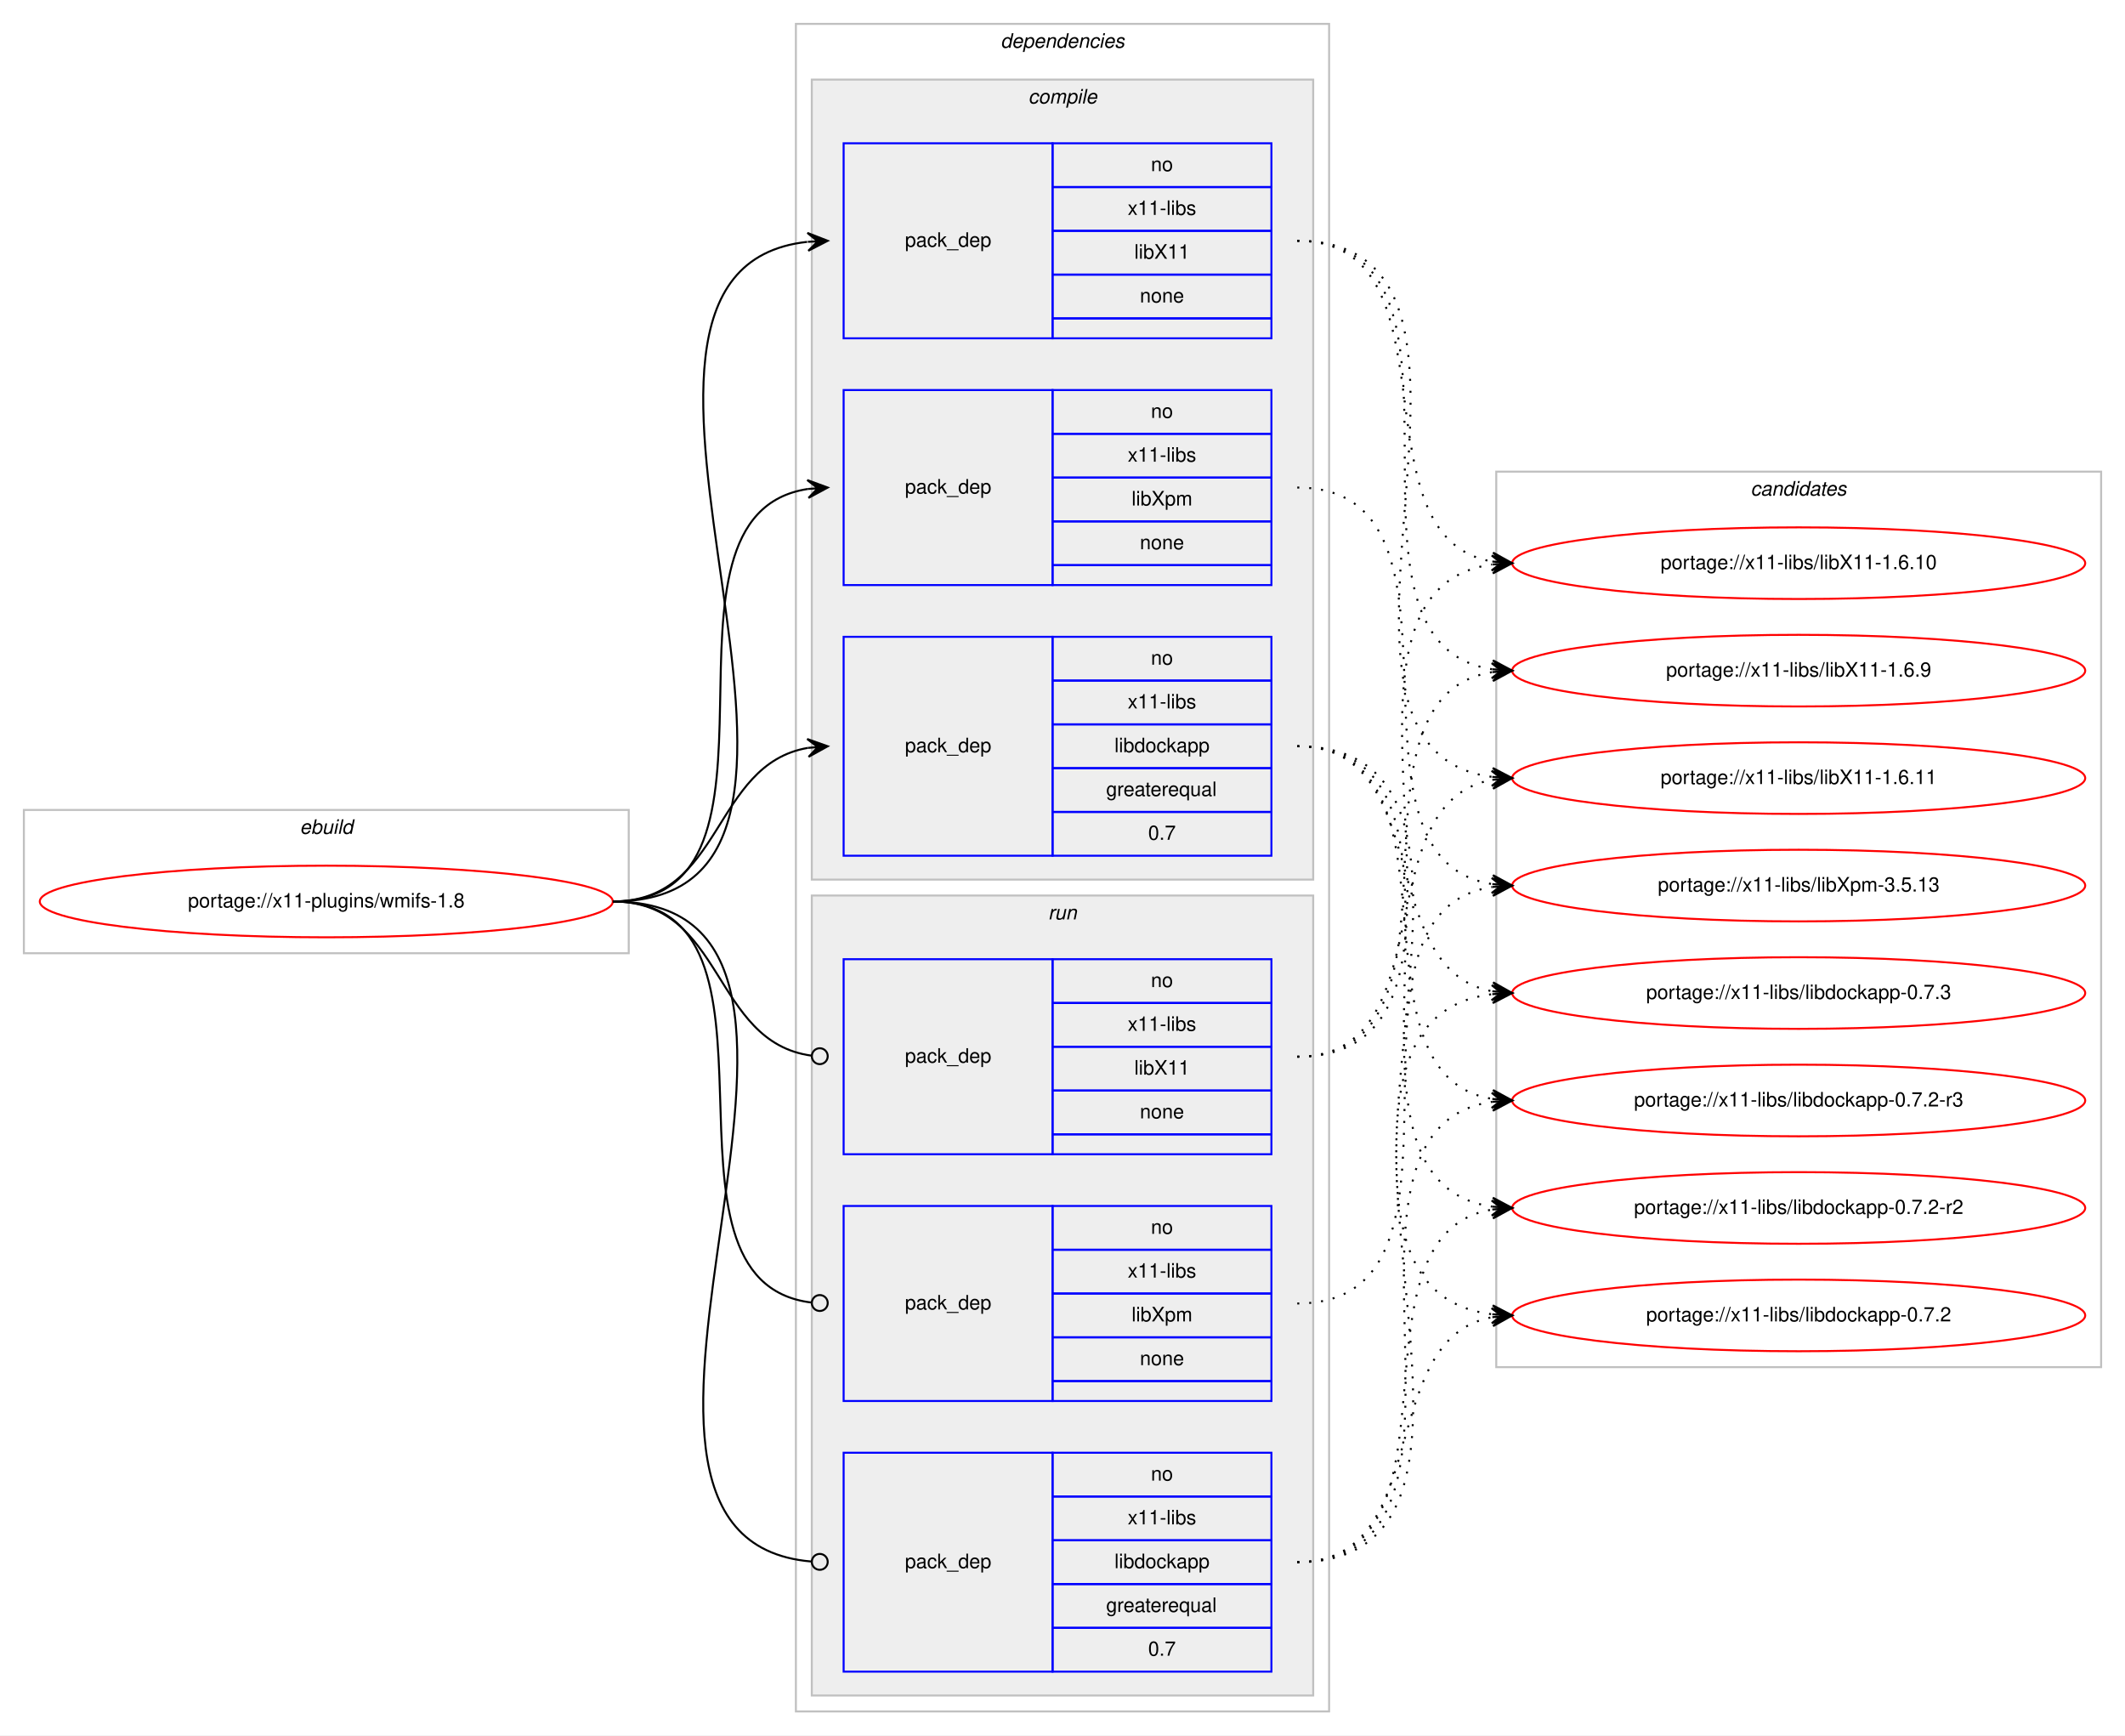
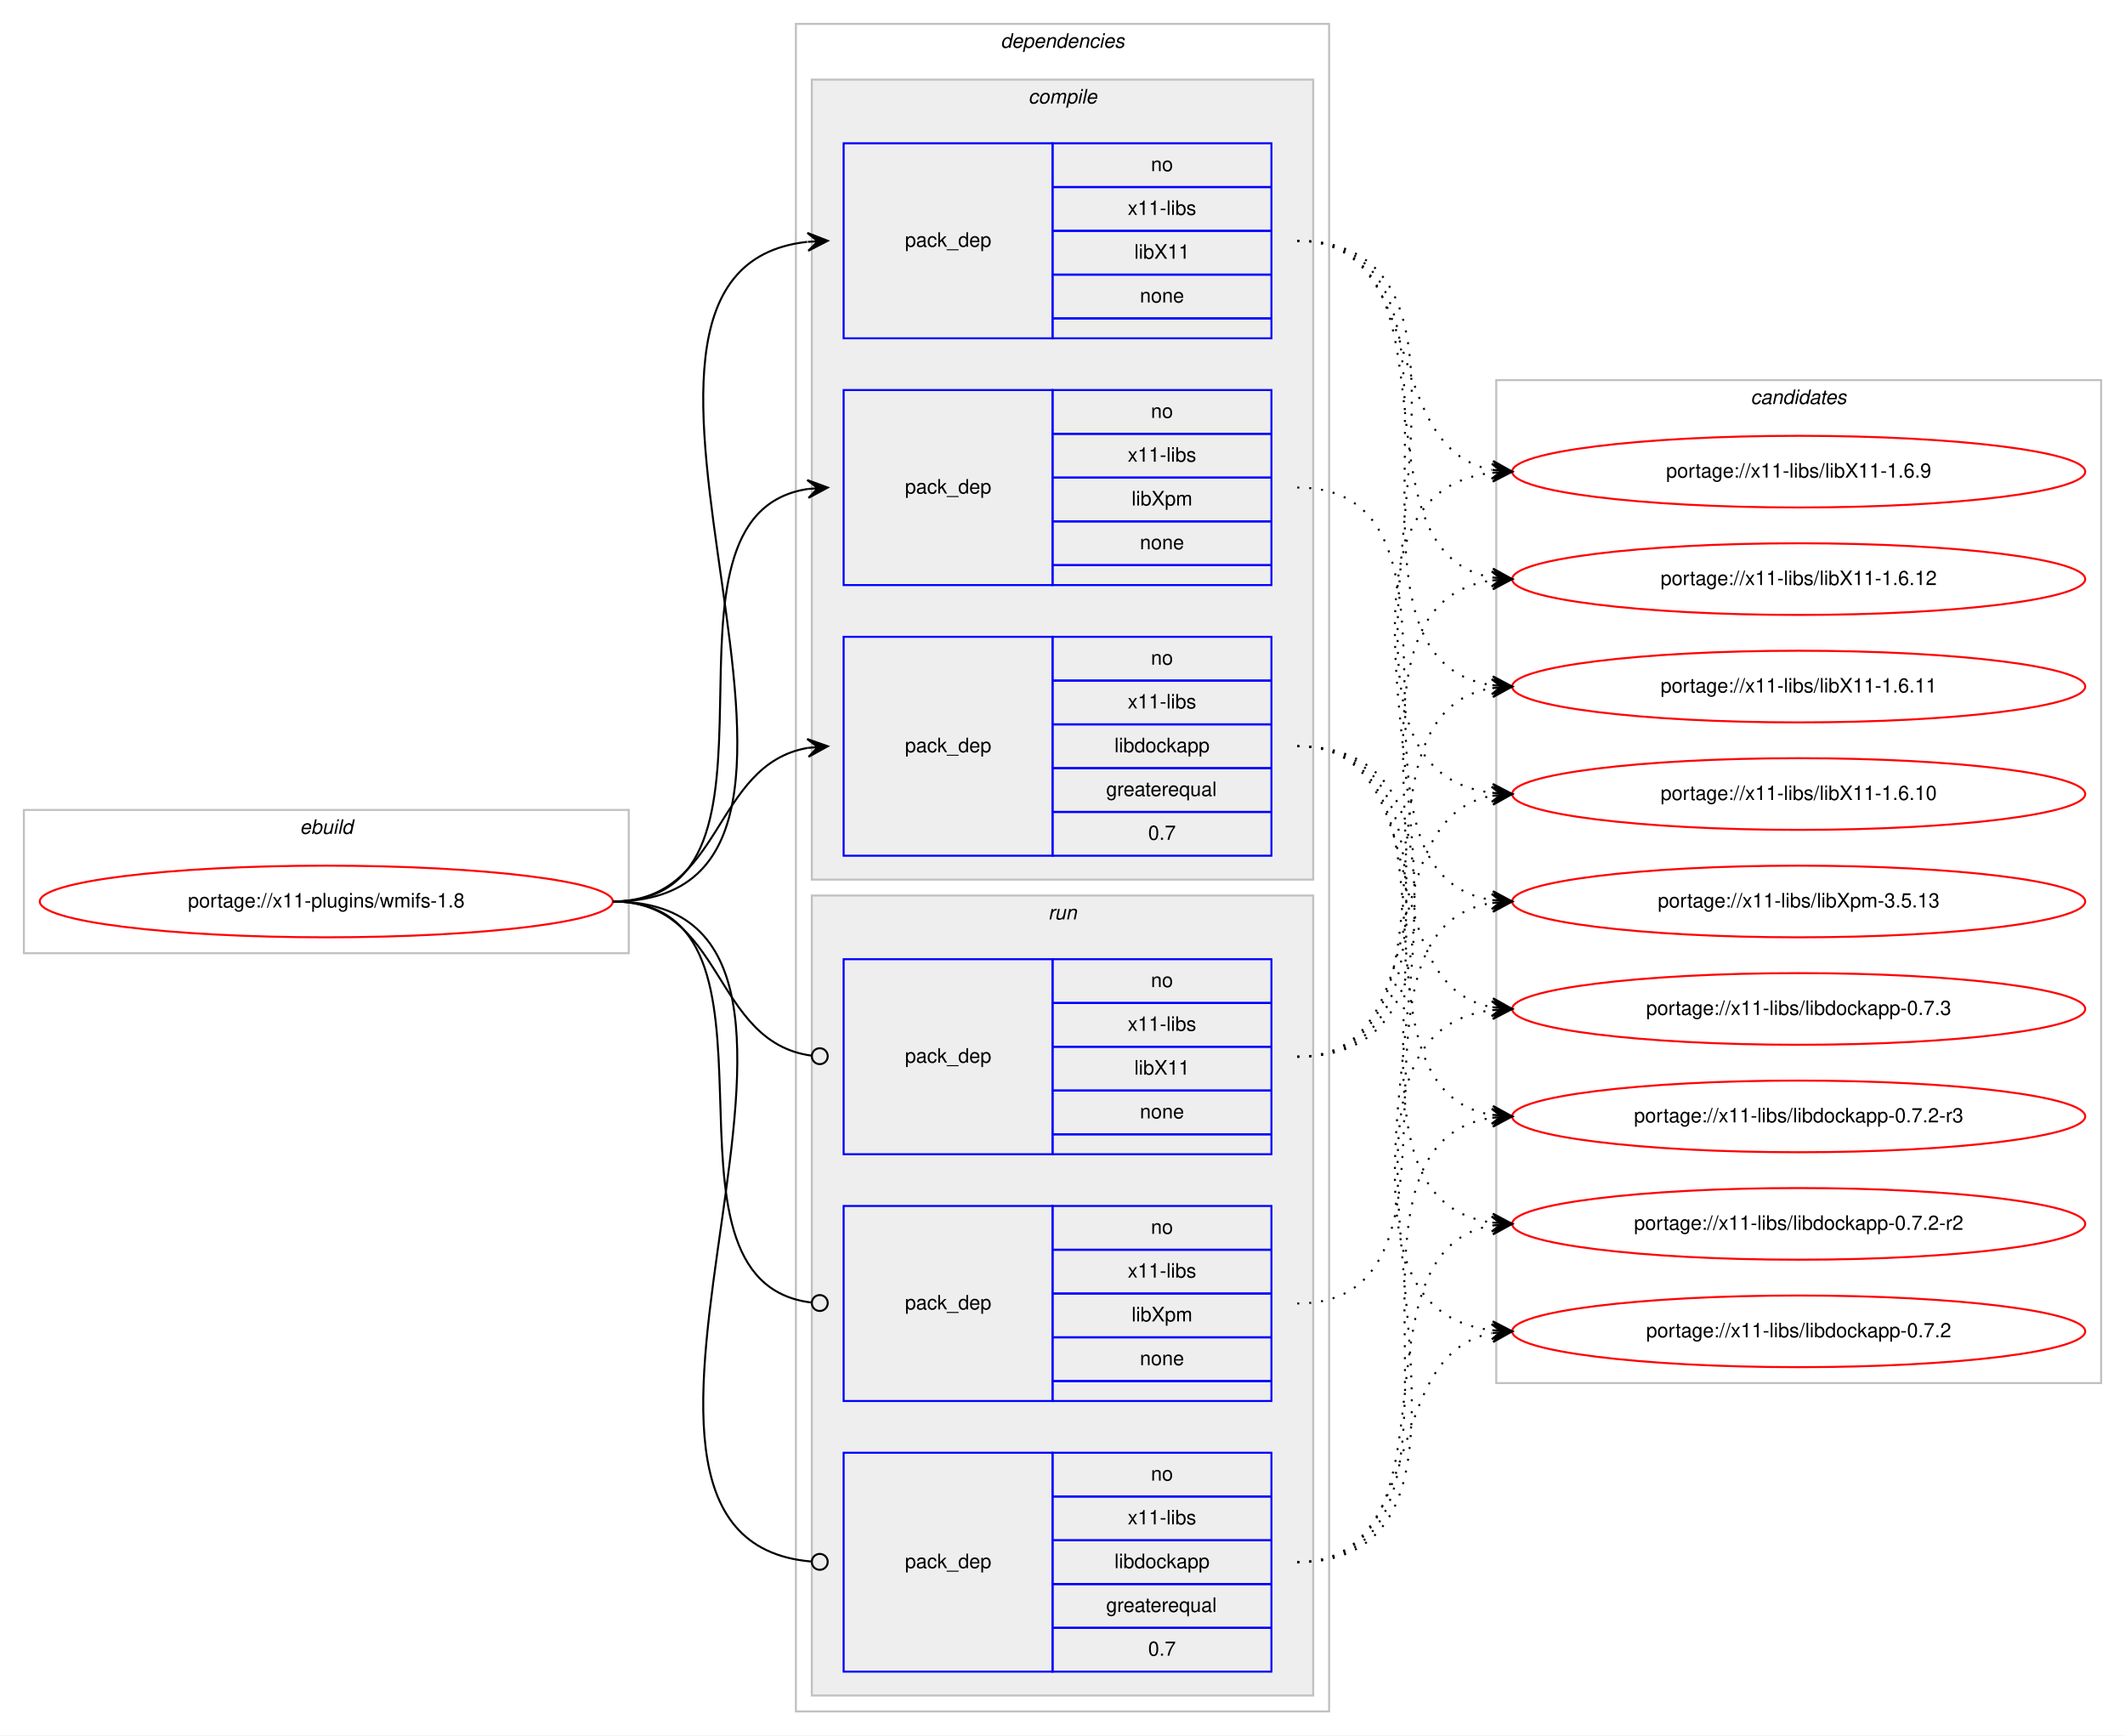
<svg xmlns="http://www.w3.org/2000/svg" xmlns:xlink="http://www.w3.org/1999/xlink" width="1068pt" height="872pt" viewBox="0.00 0.00 1068.00 872.00">
  <g id="graph0" class="graph" transform="scale(1 1) rotate(0) translate(4 868)">
    <polygon fill="#ffffff" stroke="transparent" points="-4,4 -4,-868 1064,-868 1064,4 -4,4" />
    <g id="clust1" class="cluster">
      <polygon fill="none" stroke="#c0c0c0" points="8,-389 8,-461 312,-461 312,-389 8,-389" />
      <text text-anchor="start" x="146.663" y="-449" font-family="Helvetica,sans-Serif" font-style="italic" font-size="10.00" fill="#000000">ebuild</text>
    </g>
    <g id="clust2" class="cluster">
      <polygon fill="none" stroke="#c0c0c0" points="396,-8 396,-856 664,-856 664,-8 396,-8" />
      <text text-anchor="start" x="498.875" y="-844" font-family="Helvetica,sans-Serif" font-style="italic" font-size="10.00" fill="#000000">dependencies</text>
    </g>
    <g id="clust3" class="cluster">
      <polygon fill="#eeeeee" stroke="#c0c0c0" points="404,-426 404,-828 656,-828 656,-426 404,-426" />
      <text text-anchor="start" x="512.778" y="-816" font-family="Helvetica,sans-Serif" font-style="italic" font-size="10.00" fill="#000000">compile</text>
    </g>
    <g id="clust8" class="cluster">
      <polygon fill="#eeeeee" stroke="#c0c0c0" points="404,-16 404,-418 656,-418 656,-16 404,-16" />
      <text text-anchor="start" x="522.777" y="-406" font-family="Helvetica,sans-Serif" font-style="italic" font-size="10.00" fill="#000000">run</text>
    </g>
    <g id="clust12" class="cluster">
-       <polygon fill="none" stroke="#c0c0c0" points="748,-181 748,-631 1052,-631 1052,-181 748,-181" />
-       <text text-anchor="start" x="875.824" y="-619" font-family="Helvetica,sans-Serif" font-style="italic" font-size="10.00" fill="#000000">candidates</text>
+       <polygon fill="none" stroke="#c0c0c0" points="748,-173 748,-677 1052,-677 1052,-173 748,-173" />
+       <text text-anchor="start" x="875.824" y="-665" font-family="Helvetica,sans-Serif" font-style="italic" font-size="10.00" fill="#000000">candidates</text>
    </g>
    <g id="node1" class="node">
      <g id="a_node1">
        <a xlink:href="../x11-plugins/wmifs-1.8.svg" xlink:title="portage://x11-plugins/wmifs-1.8">
          <ellipse fill="none" stroke="#ff0000" cx="160" cy="-415" rx="144" ry="18" />
          <text text-anchor="middle" x="160" y="-412" font-family="Helvetica,sans-Serif" font-size="10.00" fill="#000000">portage://x11-plugins/wmifs-1.8</text>
        </a>
      </g>
    </g>
    <g id="node2" class="node">
      <polygon fill="none" stroke="#0000ff" points="420,-698 420,-796 525,-796 525,-698 420,-698" />
      <text text-anchor="start" x="450.823" y="-744" font-family="Helvetica,sans-Serif" font-size="10.00" fill="#000000">pack_dep</text>
      <polygon fill="none" stroke="#0000ff" points="525,-774 525,-796 635,-796 635,-774 525,-774" />
      <text text-anchor="start" x="574.441" y="-782" font-family="Helvetica,sans-Serif" font-size="10.00" fill="#000000">no</text>
      <polygon fill="none" stroke="#0000ff" points="525,-752 525,-774 635,-774 635,-752 525,-752" />
      <text text-anchor="start" x="562.778" y="-760" font-family="Helvetica,sans-Serif" font-size="10.00" fill="#000000">x11-libs</text>
      <polygon fill="none" stroke="#0000ff" points="525,-730 525,-752 635,-752 635,-730 525,-730" />
      <text text-anchor="start" x="566.108" y="-738" font-family="Helvetica,sans-Serif" font-size="10.00" fill="#000000">libX11</text>
      <polygon fill="none" stroke="#0000ff" points="525,-708 525,-730 635,-730 635,-708 525,-708" />
      <text text-anchor="start" x="568.882" y="-716" font-family="Helvetica,sans-Serif" font-size="10.00" fill="#000000">none</text>
      <polygon fill="none" stroke="#0000ff" points="525,-698 525,-708 635,-708 635,-698 525,-698" />
    </g>
    <g id="edge1" class="edge">
      <path fill="none" stroke="#000000" d="M304,-415C455.53,-415 266.122,-731.62 401.67,-746.461" />
      <polygon fill="#000000" stroke="#000000" points="412,-747 401.779,-750.973 407.007,-746.74 402.014,-746.479 402.014,-746.479 402.014,-746.479 407.007,-746.74 402.248,-741.985 412,-747 412,-747" />
    </g>
    <g id="node3" class="node">
      <polygon fill="none" stroke="#0000ff" points="420,-574 420,-672 525,-672 525,-574 420,-574" />
      <text text-anchor="start" x="450.823" y="-620" font-family="Helvetica,sans-Serif" font-size="10.00" fill="#000000">pack_dep</text>
      <polygon fill="none" stroke="#0000ff" points="525,-650 525,-672 635,-672 635,-650 525,-650" />
      <text text-anchor="start" x="574.441" y="-658" font-family="Helvetica,sans-Serif" font-size="10.00" fill="#000000">no</text>
      <polygon fill="none" stroke="#0000ff" points="525,-628 525,-650 635,-650 635,-628 525,-628" />
      <text text-anchor="start" x="562.778" y="-636" font-family="Helvetica,sans-Serif" font-size="10.00" fill="#000000">x11-libs</text>
      <polygon fill="none" stroke="#0000ff" points="525,-606 525,-628 635,-628 635,-606 525,-606" />
      <text text-anchor="start" x="564.723" y="-614" font-family="Helvetica,sans-Serif" font-size="10.00" fill="#000000">libXpm</text>
      <polygon fill="none" stroke="#0000ff" points="525,-584 525,-606 635,-606 635,-584 525,-584" />
      <text text-anchor="start" x="568.882" y="-592" font-family="Helvetica,sans-Serif" font-size="10.00" fill="#000000">none</text>
      <polygon fill="none" stroke="#0000ff" points="525,-574 525,-584 635,-584 635,-574 525,-574" />
    </g>
    <g id="edge2" class="edge">
      <path fill="none" stroke="#000000" d="M304,-415C404.603,-415 314.456,-609.024 402.02,-622.288" />
      <polygon fill="#000000" stroke="#000000" points="412,-623 401.705,-626.777 407.013,-622.644 402.025,-622.288 402.025,-622.288 402.025,-622.288 407.013,-622.644 402.346,-617.799 412,-623 412,-623" />
    </g>
    <g id="node4" class="node">
      <polygon fill="none" stroke="#0000ff" points="420,-438 420,-548 525,-548 525,-438 420,-438" />
      <text text-anchor="start" x="450.823" y="-490" font-family="Helvetica,sans-Serif" font-size="10.00" fill="#000000">pack_dep</text>
      <polygon fill="none" stroke="#0000ff" points="525,-526 525,-548 635,-548 635,-526 525,-526" />
      <text text-anchor="start" x="574.441" y="-534" font-family="Helvetica,sans-Serif" font-size="10.00" fill="#000000">no</text>
      <polygon fill="none" stroke="#0000ff" points="525,-504 525,-526 635,-526 635,-504 525,-504" />
      <text text-anchor="start" x="562.778" y="-512" font-family="Helvetica,sans-Serif" font-size="10.00" fill="#000000">x11-libs</text>
      <polygon fill="none" stroke="#0000ff" points="525,-482 525,-504 635,-504 635,-482 525,-482" />
      <text text-anchor="start" x="556.104" y="-490" font-family="Helvetica,sans-Serif" font-size="10.00" fill="#000000">libdockapp</text>
      <polygon fill="none" stroke="#0000ff" points="525,-460 525,-482 635,-482 635,-460 525,-460" />
      <text text-anchor="start" x="551.936" y="-468" font-family="Helvetica,sans-Serif" font-size="10.00" fill="#000000">greaterequal</text>
      <polygon fill="none" stroke="#0000ff" points="525,-438 525,-460 635,-460 635,-438 525,-438" />
      <text text-anchor="start" x="573.052" y="-446" font-family="Helvetica,sans-Serif" font-size="10.00" fill="#000000">0.7</text>
    </g>
    <g id="edge3" class="edge">
      <path fill="none" stroke="#000000" d="M304,-415C359.625,-415 353.797,-483.841 401.98,-492.177" />
      <polygon fill="#000000" stroke="#000000" points="412,-493 401.665,-496.666 407.017,-492.591 402.034,-492.181 402.034,-492.181 402.034,-492.181 407.017,-492.591 402.402,-487.696 412,-493 412,-493" />
    </g>
    <g id="node5" class="node">
      <polygon fill="none" stroke="#0000ff" points="420,-288 420,-386 525,-386 525,-288 420,-288" />
      <text text-anchor="start" x="450.823" y="-334" font-family="Helvetica,sans-Serif" font-size="10.00" fill="#000000">pack_dep</text>
      <polygon fill="none" stroke="#0000ff" points="525,-364 525,-386 635,-386 635,-364 525,-364" />
      <text text-anchor="start" x="574.441" y="-372" font-family="Helvetica,sans-Serif" font-size="10.00" fill="#000000">no</text>
      <polygon fill="none" stroke="#0000ff" points="525,-342 525,-364 635,-364 635,-342 525,-342" />
      <text text-anchor="start" x="562.778" y="-350" font-family="Helvetica,sans-Serif" font-size="10.00" fill="#000000">x11-libs</text>
      <polygon fill="none" stroke="#0000ff" points="525,-320 525,-342 635,-342 635,-320 525,-320" />
      <text text-anchor="start" x="566.108" y="-328" font-family="Helvetica,sans-Serif" font-size="10.00" fill="#000000">libX11</text>
      <polygon fill="none" stroke="#0000ff" points="525,-298 525,-320 635,-320 635,-298 525,-298" />
      <text text-anchor="start" x="568.882" y="-306" font-family="Helvetica,sans-Serif" font-size="10.00" fill="#000000">none</text>
      <polygon fill="none" stroke="#0000ff" points="525,-288 525,-298 635,-298 635,-288 525,-288" />
    </g>
    <g id="edge4" class="edge">
      <path fill="none" stroke="#000000" d="M304,-415C360.318,-415 353.642,-344.431 403.808,-337.54" />
      <ellipse fill="none" stroke="#000000" cx="408.009" cy="-337.263" rx="4" ry="4" />
    </g>
    <g id="node6" class="node">
      <polygon fill="none" stroke="#0000ff" points="420,-164 420,-262 525,-262 525,-164 420,-164" />
      <text text-anchor="start" x="450.823" y="-210" font-family="Helvetica,sans-Serif" font-size="10.00" fill="#000000">pack_dep</text>
      <polygon fill="none" stroke="#0000ff" points="525,-240 525,-262 635,-262 635,-240 525,-240" />
      <text text-anchor="start" x="574.441" y="-248" font-family="Helvetica,sans-Serif" font-size="10.00" fill="#000000">no</text>
      <polygon fill="none" stroke="#0000ff" points="525,-218 525,-240 635,-240 635,-218 525,-218" />
      <text text-anchor="start" x="562.778" y="-226" font-family="Helvetica,sans-Serif" font-size="10.00" fill="#000000">x11-libs</text>
      <polygon fill="none" stroke="#0000ff" points="525,-196 525,-218 635,-218 635,-196 525,-196" />
      <text text-anchor="start" x="564.723" y="-204" font-family="Helvetica,sans-Serif" font-size="10.00" fill="#000000">libXpm</text>
      <polygon fill="none" stroke="#0000ff" points="525,-174 525,-196 635,-196 635,-174 525,-174" />
      <text text-anchor="start" x="568.882" y="-182" font-family="Helvetica,sans-Serif" font-size="10.00" fill="#000000">none</text>
      <polygon fill="none" stroke="#0000ff" points="525,-164 525,-174 635,-174 635,-164 525,-164" />
    </g>
    <g id="edge5" class="edge">
      <path fill="none" stroke="#000000" d="M304,-415C402.921,-415 315.453,-224.279 403.817,-213.477" />
      <ellipse fill="none" stroke="#000000" cx="408.007" cy="-213.233" rx="4" ry="4" />
    </g>
    <g id="node7" class="node">
      <polygon fill="none" stroke="#0000ff" points="420,-28 420,-138 525,-138 525,-28 420,-28" />
      <text text-anchor="start" x="450.823" y="-80" font-family="Helvetica,sans-Serif" font-size="10.00" fill="#000000">pack_dep</text>
      <polygon fill="none" stroke="#0000ff" points="525,-116 525,-138 635,-138 635,-116 525,-116" />
      <text text-anchor="start" x="574.441" y="-124" font-family="Helvetica,sans-Serif" font-size="10.00" fill="#000000">no</text>
      <polygon fill="none" stroke="#0000ff" points="525,-94 525,-116 635,-116 635,-94 525,-94" />
      <text text-anchor="start" x="562.778" y="-102" font-family="Helvetica,sans-Serif" font-size="10.00" fill="#000000">x11-libs</text>
      <polygon fill="none" stroke="#0000ff" points="525,-72 525,-94 635,-94 635,-72 525,-72" />
      <text text-anchor="start" x="556.104" y="-80" font-family="Helvetica,sans-Serif" font-size="10.00" fill="#000000">libdockapp</text>
      <polygon fill="none" stroke="#0000ff" points="525,-50 525,-72 635,-72 635,-50 525,-50" />
      <text text-anchor="start" x="551.936" y="-58" font-family="Helvetica,sans-Serif" font-size="10.00" fill="#000000">greaterequal</text>
      <polygon fill="none" stroke="#0000ff" points="525,-28 525,-50 635,-50 635,-28 525,-28" />
      <text text-anchor="start" x="573.052" y="-36" font-family="Helvetica,sans-Serif" font-size="10.00" fill="#000000">0.7</text>
    </g>
    <g id="edge6" class="edge">
      <path fill="none" stroke="#000000" d="M304,-415C456.287,-415 264.219,-95.206 403.728,-83.339" />
      <ellipse fill="none" stroke="#000000" cx="408.003" cy="-83.164" rx="4" ry="4" />
    </g>
    <g id="node8" class="node">
      <g id="a_node8">
        <a xlink:href="../x11-libs/libX11-1.6.9.svg" xlink:title="portage://x11-libs/libX11-1.6.9">
-           <ellipse fill="none" stroke="#ff0000" cx="900" cy="-531" rx="144" ry="18" />
-           <text text-anchor="middle" x="900" y="-528" font-family="Helvetica,sans-Serif" font-size="10.00" fill="#000000">portage://x11-libs/libX11-1.6.9</text>
+           <ellipse fill="none" stroke="#ff0000" cx="900" cy="-631" rx="144" ry="18" />
+           <text text-anchor="middle" x="900" y="-628" font-family="Helvetica,sans-Serif" font-size="10.00" fill="#000000">portage://x11-libs/libX11-1.6.9</text>
        </a>
      </g>
    </g>
    <g id="edge7" class="edge">
-       <path fill="none" stroke="#000000" stroke-dasharray="1,5" d="M648,-747C751.768,-747 655.516,-545.106 746.001,-531.699" />
-       <polygon fill="#000000" stroke="#000000" points="756,-531 746.338,-536.186 751.012,-531.348 746.024,-531.697 746.024,-531.697 746.024,-531.697 751.012,-531.348 745.711,-527.208 756,-531 756,-531" />
+       <path fill="none" stroke="#000000" stroke-dasharray="1,5" d="M648,-747C714.727,-747 688.74,-642.912 745.688,-631.934" />
+       <polygon fill="#000000" stroke="#000000" points="756,-631 746.447,-636.384 751.02,-631.451 746.041,-631.902 746.041,-631.902 746.041,-631.902 751.02,-631.451 745.635,-627.42 756,-631 756,-631" />
    </g>
    <g id="node9" class="node">
      <g id="a_node9">
-         <a xlink:href="../x11-libs/libX11-1.6.11.svg" xlink:title="portage://x11-libs/libX11-1.6.11">
-           <ellipse fill="none" stroke="#ff0000" cx="900" cy="-477" rx="144" ry="18" />
-           <text text-anchor="middle" x="900" y="-474" font-family="Helvetica,sans-Serif" font-size="10.00" fill="#000000">portage://x11-libs/libX11-1.6.11</text>
+         <a xlink:href="../x11-libs/libX11-1.6.12.svg" xlink:title="portage://x11-libs/libX11-1.6.12">
+           <ellipse fill="none" stroke="#ff0000" cx="900" cy="-577" rx="144" ry="18" />
+           <text text-anchor="middle" x="900" y="-574" font-family="Helvetica,sans-Serif" font-size="10.00" fill="#000000">portage://x11-libs/libX11-1.6.12</text>
        </a>
      </g>
    </g>
    <g id="edge8" class="edge">
-       <path fill="none" stroke="#000000" stroke-dasharray="1,5" d="M648,-747C773.71,-747 634.777,-491.564 746.014,-477.595" />
-       <polygon fill="#000000" stroke="#000000" points="756,-477 746.285,-482.087 751.009,-477.297 746.018,-477.594 746.018,-477.594 746.018,-477.594 751.009,-477.297 745.75,-473.102 756,-477 756,-477" />
+       <path fill="none" stroke="#000000" stroke-dasharray="1,5" d="M648,-747C733.842,-747 672.043,-590.659 745.774,-577.835" />
+       <polygon fill="#000000" stroke="#000000" points="756,-577 746.399,-582.298 751.017,-577.407 746.033,-577.813 746.033,-577.813 746.033,-577.813 751.017,-577.407 745.667,-573.328 756,-577 756,-577" />
    </g>
    <g id="node10" class="node">
      <g id="a_node10">
-         <a xlink:href="../x11-libs/libX11-1.6.10.svg" xlink:title="portage://x11-libs/libX11-1.6.10">
-           <ellipse fill="none" stroke="#ff0000" cx="900" cy="-585" rx="144" ry="18" />
-           <text text-anchor="middle" x="900" y="-582" font-family="Helvetica,sans-Serif" font-size="10.00" fill="#000000">portage://x11-libs/libX11-1.6.10</text>
+         <a xlink:href="../x11-libs/libX11-1.6.11.svg" xlink:title="portage://x11-libs/libX11-1.6.11">
+           <ellipse fill="none" stroke="#ff0000" cx="900" cy="-523" rx="144" ry="18" />
+           <text text-anchor="middle" x="900" y="-520" font-family="Helvetica,sans-Serif" font-size="10.00" fill="#000000">portage://x11-libs/libX11-1.6.11</text>
        </a>
      </g>
    </g>
    <g id="edge9" class="edge">
-       <path fill="none" stroke="#000000" stroke-dasharray="1,5" d="M648,-747C730.815,-747 674.779,-598.623 745.661,-585.872" />
-       <polygon fill="#000000" stroke="#000000" points="756,-585 746.413,-590.324 751.018,-585.42 746.035,-585.84 746.035,-585.84 746.035,-585.84 751.018,-585.42 745.657,-581.356 756,-585 756,-585" />
+       <path fill="none" stroke="#000000" stroke-dasharray="1,5" d="M648,-747C754.961,-747 652.531,-537.205 745.996,-523.683" />
+       <polygon fill="#000000" stroke="#000000" points="756,-523 746.33,-528.171 751.012,-523.341 746.023,-523.681 746.023,-523.681 746.023,-523.681 751.012,-523.341 745.717,-519.192 756,-523 756,-523" />
    </g>
    <g id="node11" class="node">
      <g id="a_node11">
-         <a xlink:href="../x11-libs/libXpm-3.5.13.svg" xlink:title="portage://x11-libs/libXpm-3.5.13">
-           <ellipse fill="none" stroke="#ff0000" cx="900" cy="-423" rx="144" ry="18" />
-           <text text-anchor="middle" x="900" y="-420" font-family="Helvetica,sans-Serif" font-size="10.00" fill="#000000">portage://x11-libs/libXpm-3.5.13</text>
+         <a xlink:href="../x11-libs/libX11-1.6.10.svg" xlink:title="portage://x11-libs/libX11-1.6.10">
+           <ellipse fill="none" stroke="#ff0000" cx="900" cy="-469" rx="144" ry="18" />
+           <text text-anchor="middle" x="900" y="-466" font-family="Helvetica,sans-Serif" font-size="10.00" fill="#000000">portage://x11-libs/libX11-1.6.10</text>
        </a>
      </g>
    </g>
    <g id="edge10" class="edge">
-       <path fill="none" stroke="#000000" stroke-dasharray="1,5" d="M648,-623C745.371,-623 661.52,-437.192 745.795,-423.764" />
-       <polygon fill="#000000" stroke="#000000" points="756,-423 746.364,-428.235 751.014,-423.374 746.028,-423.747 746.028,-423.747 746.028,-423.747 751.014,-423.374 745.692,-419.26 756,-423 756,-423" />
+       <path fill="none" stroke="#000000" stroke-dasharray="1,5" d="M648,-747C776.927,-747 631.823,-483.995 745.764,-469.612" />
+       <polygon fill="#000000" stroke="#000000" points="756,-469 746.287,-474.089 751.009,-469.299 746.018,-469.597 746.018,-469.597 746.018,-469.597 751.009,-469.299 745.749,-465.105 756,-469 756,-469" />
    </g>
    <g id="node12" class="node">
      <g id="a_node12">
-         <a xlink:href="../x11-libs/libdockapp-0.7.3.svg" xlink:title="portage://x11-libs/libdockapp-0.7.3">
-           <ellipse fill="none" stroke="#ff0000" cx="900" cy="-369" rx="144" ry="18" />
-           <text text-anchor="middle" x="900" y="-366" font-family="Helvetica,sans-Serif" font-size="10.00" fill="#000000">portage://x11-libs/libdockapp-0.7.3</text>
+         <a xlink:href="../x11-libs/libXpm-3.5.13.svg" xlink:title="portage://x11-libs/libXpm-3.5.13">
+           <ellipse fill="none" stroke="#ff0000" cx="900" cy="-415" rx="144" ry="18" />
+           <text text-anchor="middle" x="900" y="-412" font-family="Helvetica,sans-Serif" font-size="10.00" fill="#000000">portage://x11-libs/libXpm-3.5.13</text>
        </a>
      </g>
    </g>
    <g id="edge11" class="edge">
-       <path fill="none" stroke="#000000" stroke-dasharray="1,5" d="M648,-493C717.372,-493 686.506,-381.274 745.698,-369.927" />
-       <polygon fill="#000000" stroke="#000000" points="756,-369 746.443,-374.378 751.02,-369.448 746.04,-369.896 746.04,-369.896 746.04,-369.896 751.02,-369.448 745.637,-365.414 756,-369 756,-369" />
+       <path fill="none" stroke="#000000" stroke-dasharray="1,5" d="M648,-623C748.603,-623 658.456,-428.976 746.02,-415.712" />
+       <polygon fill="#000000" stroke="#000000" points="756,-415 746.346,-420.201 751.013,-415.356 746.025,-415.712 746.025,-415.712 746.025,-415.712 751.013,-415.356 745.705,-411.224 756,-415 756,-415" />
    </g>
    <g id="node13" class="node">
      <g id="a_node13">
-         <a xlink:href="../x11-libs/libdockapp-0.7.2-r3.svg" xlink:title="portage://x11-libs/libdockapp-0.7.2-r3">
-           <ellipse fill="none" stroke="#ff0000" cx="900" cy="-315" rx="144" ry="18" />
-           <text text-anchor="middle" x="900" y="-312" font-family="Helvetica,sans-Serif" font-size="10.00" fill="#000000">portage://x11-libs/libdockapp-0.7.2-r3</text>
+         <a xlink:href="../x11-libs/libdockapp-0.7.3.svg" xlink:title="portage://x11-libs/libdockapp-0.7.3">
+           <ellipse fill="none" stroke="#ff0000" cx="900" cy="-361" rx="144" ry="18" />
+           <text text-anchor="middle" x="900" y="-358" font-family="Helvetica,sans-Serif" font-size="10.00" fill="#000000">portage://x11-libs/libdockapp-0.7.3</text>
        </a>
      </g>
    </g>
    <g id="edge12" class="edge">
-       <path fill="none" stroke="#000000" stroke-dasharray="1,5" d="M648,-493C736.919,-493 669.228,-328.635 745.912,-315.794" />
-       <polygon fill="#000000" stroke="#000000" points="756,-315 746.384,-320.271 751.015,-315.392 746.031,-315.784 746.031,-315.784 746.031,-315.784 751.015,-315.392 745.678,-311.298 756,-315 756,-315" />
+       <path fill="none" stroke="#000000" stroke-dasharray="1,5" d="M648,-493C720.1,-493 684.172,-373.576 745.723,-361.913" />
+       <polygon fill="#000000" stroke="#000000" points="756,-361 746.438,-366.368 751.02,-361.443 746.039,-361.885 746.039,-361.885 746.039,-361.885 751.02,-361.443 745.641,-357.403 756,-361 756,-361" />
    </g>
    <g id="node14" class="node">
      <g id="a_node14">
-         <a xlink:href="../x11-libs/libdockapp-0.7.2-r2.svg" xlink:title="portage://x11-libs/libdockapp-0.7.2-r2">
-           <ellipse fill="none" stroke="#ff0000" cx="900" cy="-261" rx="144" ry="18" />
-           <text text-anchor="middle" x="900" y="-258" font-family="Helvetica,sans-Serif" font-size="10.00" fill="#000000">portage://x11-libs/libdockapp-0.7.2-r2</text>
+         <a xlink:href="../x11-libs/libdockapp-0.7.2-r3.svg" xlink:title="portage://x11-libs/libdockapp-0.7.2-r3">
+           <ellipse fill="none" stroke="#ff0000" cx="900" cy="-307" rx="144" ry="18" />
+           <text text-anchor="middle" x="900" y="-304" font-family="Helvetica,sans-Serif" font-size="10.00" fill="#000000">portage://x11-libs/libdockapp-0.7.2-r3</text>
        </a>
      </g>
    </g>
    <g id="edge13" class="edge">
-       <path fill="none" stroke="#000000" stroke-dasharray="1,5" d="M648,-493C758.182,-493 649.503,-275.273 746.006,-261.666" />
-       <polygon fill="#000000" stroke="#000000" points="756,-261 746.321,-266.155 751.011,-261.332 746.022,-261.665 746.022,-261.665 746.022,-261.665 751.011,-261.332 745.723,-257.175 756,-261 756,-261" />
+       <path fill="none" stroke="#000000" stroke-dasharray="1,5" d="M648,-493C739.858,-493 666.634,-321.247 745.595,-307.829" />
+       <polygon fill="#000000" stroke="#000000" points="756,-307 746.389,-312.28 751.016,-307.397 746.032,-307.795 746.032,-307.795 746.032,-307.795 751.016,-307.397 745.674,-303.309 756,-307 756,-307" />
    </g>
    <g id="node15" class="node">
      <g id="a_node15">
+         <a xlink:href="../x11-libs/libdockapp-0.7.2-r2.svg" xlink:title="portage://x11-libs/libdockapp-0.7.2-r2">
+           <ellipse fill="none" stroke="#ff0000" cx="900" cy="-253" rx="144" ry="18" />
+           <text text-anchor="middle" x="900" y="-250" font-family="Helvetica,sans-Serif" font-size="10.00" fill="#000000">portage://x11-libs/libdockapp-0.7.2-r2</text>
+         </a>
+       </g>
+     </g>
+     <g id="edge14" class="edge">
+       <path fill="none" stroke="#000000" stroke-dasharray="1,5" d="M648,-493C761.314,-493 646.665,-267.766 745.731,-253.689" />
+       <polygon fill="#000000" stroke="#000000" points="756,-253 746.323,-258.159 751.011,-253.334 746.022,-253.669 746.022,-253.669 746.022,-253.669 751.011,-253.334 745.721,-249.179 756,-253 756,-253" />
+     </g>
+     <g id="node16" class="node">
+       <g id="a_node16">
        <a xlink:href="../x11-libs/libdockapp-0.7.2.svg" xlink:title="portage://x11-libs/libdockapp-0.7.2">
-           <ellipse fill="none" stroke="#ff0000" cx="900" cy="-207" rx="144" ry="18" />
-           <text text-anchor="middle" x="900" y="-204" font-family="Helvetica,sans-Serif" font-size="10.00" fill="#000000">portage://x11-libs/libdockapp-0.7.2</text>
-         </a>
-       </g>
-     </g>
-     <g id="edge14" class="edge">
-       <path fill="none" stroke="#000000" stroke-dasharray="1,5" d="M648,-493C780.29,-493 628.554,-221.883 745.866,-207.586" />
-       <polygon fill="#000000" stroke="#000000" points="756,-207 746.277,-212.07 751.008,-207.289 746.017,-207.577 746.017,-207.577 746.017,-207.577 751.008,-207.289 745.757,-203.085 756,-207 756,-207" />
+           <ellipse fill="none" stroke="#ff0000" cx="900" cy="-199" rx="144" ry="18" />
+           <text text-anchor="middle" x="900" y="-196" font-family="Helvetica,sans-Serif" font-size="10.00" fill="#000000">portage://x11-libs/libdockapp-0.7.2</text>
+         </a>
+       </g>
    </g>
    <g id="edge15" class="edge">
-       <path fill="none" stroke="#000000" stroke-dasharray="1,5" d="M648,-337C743.117,-337 663.53,-517.234 746.022,-530.259" />
-       <polygon fill="#000000" stroke="#000000" points="756,-531 745.694,-534.746 751.014,-530.629 746.028,-530.259 746.028,-530.259 746.028,-530.259 751.014,-530.629 746.361,-525.771 756,-531 756,-531" />
+       <path fill="none" stroke="#000000" stroke-dasharray="1,5" d="M648,-493C783.67,-493 625.25,-213.74 745.985,-199.559" />
+       <polygon fill="#000000" stroke="#000000" points="756,-199 746.266,-204.05 751.008,-199.279 746.015,-199.557 746.015,-199.557 746.015,-199.557 751.008,-199.279 745.765,-195.064 756,-199 756,-199" />
    </g>
    <g id="edge16" class="edge">
-       <path fill="none" stroke="#000000" stroke-dasharray="1,5" d="M648,-337C722.901,-337 681.744,-464.183 745.765,-476.106" />
-       <polygon fill="#000000" stroke="#000000" points="756,-477 745.646,-480.613 751.019,-476.565 746.038,-476.13 746.038,-476.13 746.038,-476.13 751.019,-476.565 746.429,-471.647 756,-477 756,-477" />
+       <path fill="none" stroke="#000000" stroke-dasharray="1,5" d="M648,-337C783.67,-337 625.25,-616.26 745.985,-630.441" />
+       <polygon fill="#000000" stroke="#000000" points="756,-631 745.765,-634.936 751.008,-630.721 746.015,-630.443 746.015,-630.443 746.015,-630.443 751.008,-630.721 746.266,-625.95 756,-631 756,-631" />
    </g>
    <g id="edge17" class="edge">
-       <path fill="none" stroke="#000000" stroke-dasharray="1,5" d="M648,-337C764.581,-337 643.567,-570.212 745.762,-584.332" />
-       <polygon fill="#000000" stroke="#000000" points="756,-585 745.728,-588.839 751.011,-584.674 746.021,-584.349 746.021,-584.349 746.021,-584.349 751.011,-584.674 746.314,-579.858 756,-585 756,-585" />
+       <path fill="none" stroke="#000000" stroke-dasharray="1,5" d="M648,-337C761.314,-337 646.665,-562.234 745.731,-576.312" />
+       <polygon fill="#000000" stroke="#000000" points="756,-577 745.721,-580.821 751.011,-576.665 746.022,-576.331 746.022,-576.331 746.022,-576.331 751.011,-576.665 746.323,-571.841 756,-577 756,-577" />
    </g>
    <g id="edge18" class="edge">
-       <path fill="none" stroke="#000000" stroke-dasharray="1,5" d="M648,-213C749.366,-213 657.772,-408.89 745.947,-422.281" />
-       <polygon fill="#000000" stroke="#000000" points="756,-423 745.704,-426.775 751.013,-422.643 746.025,-422.286 746.025,-422.286 746.025,-422.286 751.013,-422.643 746.347,-417.798 756,-423 756,-423" />
+       <path fill="none" stroke="#000000" stroke-dasharray="1,5" d="M648,-337C739.858,-337 666.634,-508.753 745.595,-522.171" />
+       <polygon fill="#000000" stroke="#000000" points="756,-523 745.674,-526.691 751.016,-522.603 746.032,-522.205 746.032,-522.205 746.032,-522.205 751.016,-522.603 746.389,-517.72 756,-523 756,-523" />
    </g>
    <g id="edge19" class="edge">
-       <path fill="none" stroke="#000000" stroke-dasharray="1,5" d="M648,-83C780.29,-83 628.554,-354.117 745.866,-368.414" />
-       <polygon fill="#000000" stroke="#000000" points="756,-369 745.757,-372.915 751.008,-368.711 746.017,-368.423 746.017,-368.423 746.017,-368.423 751.008,-368.711 746.277,-363.93 756,-369 756,-369" />
+       <path fill="none" stroke="#000000" stroke-dasharray="1,5" d="M648,-337C720.1,-337 684.172,-456.424 745.723,-468.087" />
+       <polygon fill="#000000" stroke="#000000" points="756,-469 745.641,-472.597 751.02,-468.557 746.039,-468.115 746.039,-468.115 746.039,-468.115 751.02,-468.557 746.438,-463.632 756,-469 756,-469" />
    </g>
    <g id="edge20" class="edge">
-       <path fill="none" stroke="#000000" stroke-dasharray="1,5" d="M648,-83C758.182,-83 649.503,-300.727 746.006,-314.334" />
-       <polygon fill="#000000" stroke="#000000" points="756,-315 745.723,-318.825 751.011,-314.668 746.022,-314.335 746.022,-314.335 746.022,-314.335 751.011,-314.668 746.321,-309.845 756,-315 756,-315" />
+       <path fill="none" stroke="#000000" stroke-dasharray="1,5" d="M648,-213C746.225,-213 660.674,-401.046 745.978,-414.269" />
+       <polygon fill="#000000" stroke="#000000" points="756,-415 745.699,-418.76 751.013,-414.636 746.027,-414.272 746.027,-414.272 746.027,-414.272 751.013,-414.636 746.354,-409.784 756,-415 756,-415" />
    </g>
    <g id="edge21" class="edge">
-       <path fill="none" stroke="#000000" stroke-dasharray="1,5" d="M648,-83C736.919,-83 669.228,-247.365 745.912,-260.206" />
-       <polygon fill="#000000" stroke="#000000" points="756,-261 745.678,-264.702 751.015,-260.608 746.031,-260.216 746.031,-260.216 746.031,-260.216 751.015,-260.608 746.384,-255.73 756,-261 756,-261" />
+       <path fill="none" stroke="#000000" stroke-dasharray="1,5" d="M648,-83C776.927,-83 631.823,-346.005 745.764,-360.388" />
+       <polygon fill="#000000" stroke="#000000" points="756,-361 745.749,-364.895 751.009,-360.701 746.018,-360.403 746.018,-360.403 746.018,-360.403 751.009,-360.701 746.287,-355.911 756,-361 756,-361" />
    </g>
    <g id="edge22" class="edge">
-       <path fill="none" stroke="#000000" stroke-dasharray="1,5" d="M648,-83C717.372,-83 686.506,-194.726 745.698,-206.073" />
-       <polygon fill="#000000" stroke="#000000" points="756,-207 745.637,-210.586 751.02,-206.552 746.04,-206.104 746.04,-206.104 746.04,-206.104 751.02,-206.552 746.443,-201.622 756,-207 756,-207" />
+       <path fill="none" stroke="#000000" stroke-dasharray="1,5" d="M648,-83C754.961,-83 652.531,-292.795 745.996,-306.317" />
+       <polygon fill="#000000" stroke="#000000" points="756,-307 745.717,-310.808 751.012,-306.659 746.023,-306.319 746.023,-306.319 746.023,-306.319 751.012,-306.659 746.33,-301.829 756,-307 756,-307" />
+     </g>
+     <g id="edge23" class="edge">
+       <path fill="none" stroke="#000000" stroke-dasharray="1,5" d="M648,-83C733.842,-83 672.043,-239.341 745.774,-252.166" />
+       <polygon fill="#000000" stroke="#000000" points="756,-253 745.667,-256.672 751.017,-252.593 746.033,-252.187 746.033,-252.187 746.033,-252.187 751.017,-252.593 746.399,-247.702 756,-253 756,-253" />
+     </g>
+     <g id="edge24" class="edge">
+       <path fill="none" stroke="#000000" stroke-dasharray="1,5" d="M648,-83C714.727,-83 688.74,-187.088 745.688,-198.066" />
+       <polygon fill="#000000" stroke="#000000" points="756,-199 745.635,-202.58 751.02,-198.549 746.041,-198.098 746.041,-198.098 746.041,-198.098 751.02,-198.549 746.447,-193.617 756,-199 756,-199" />
    </g>
  </g>
</svg>
